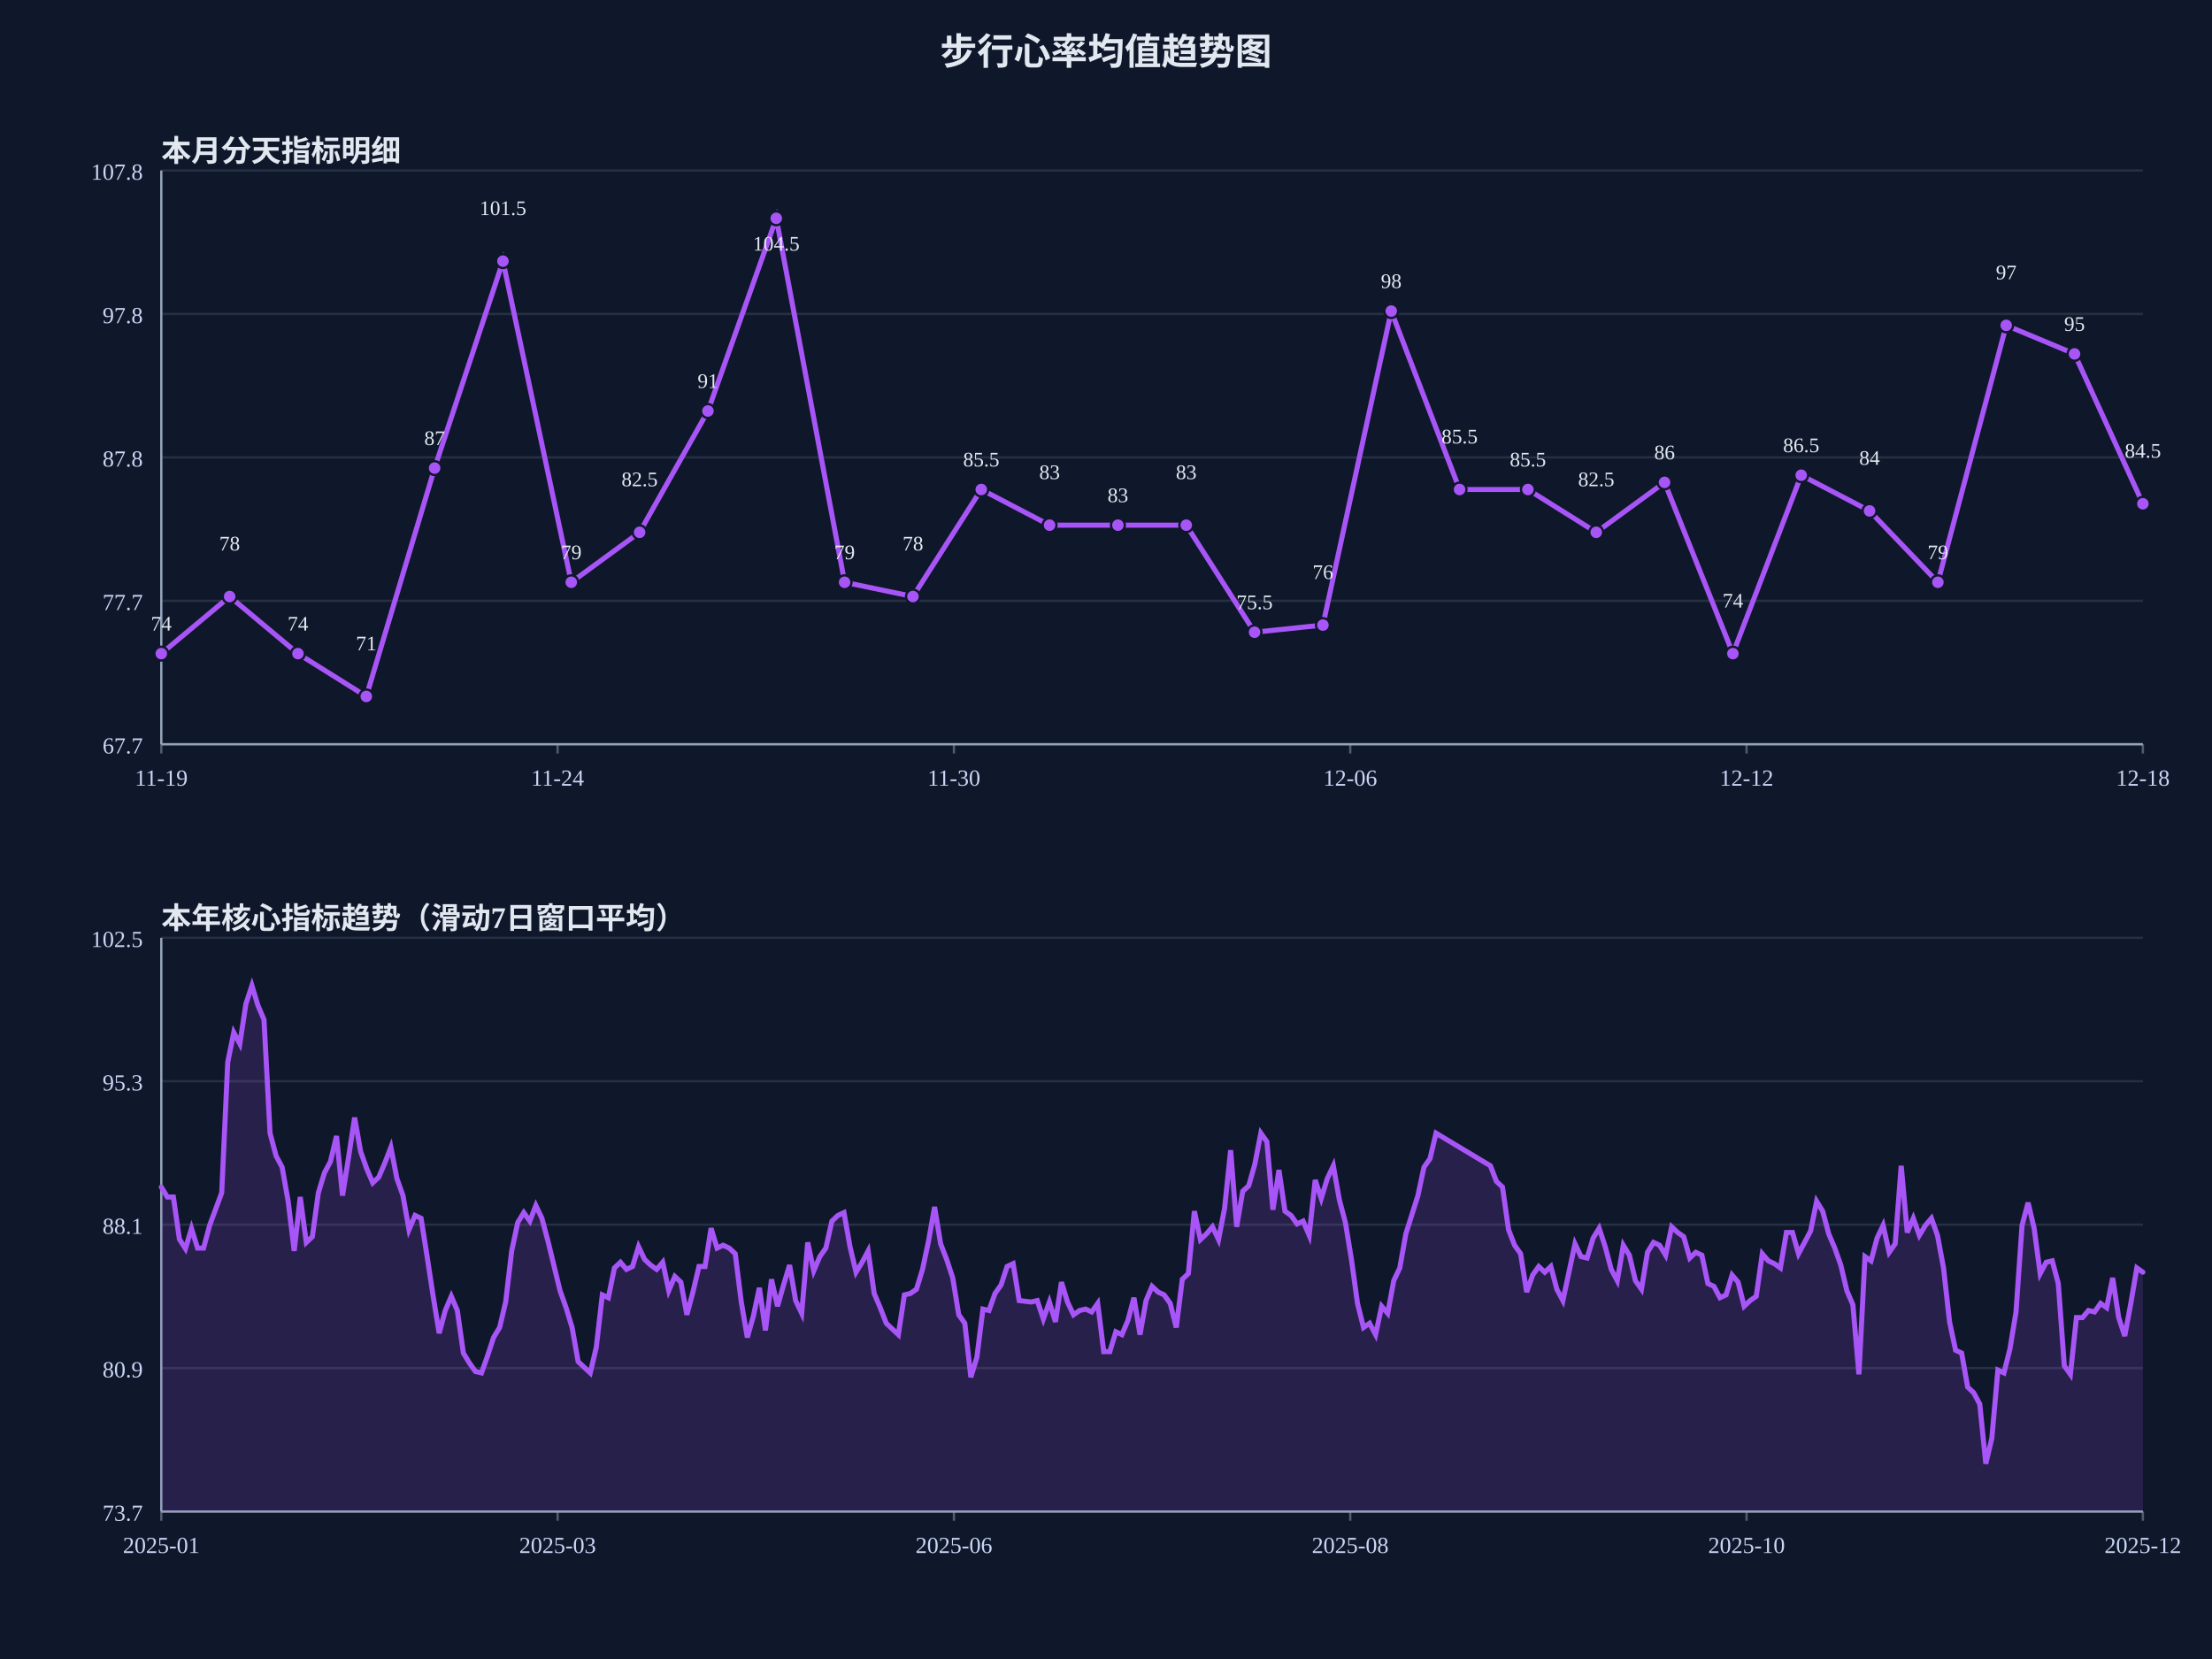
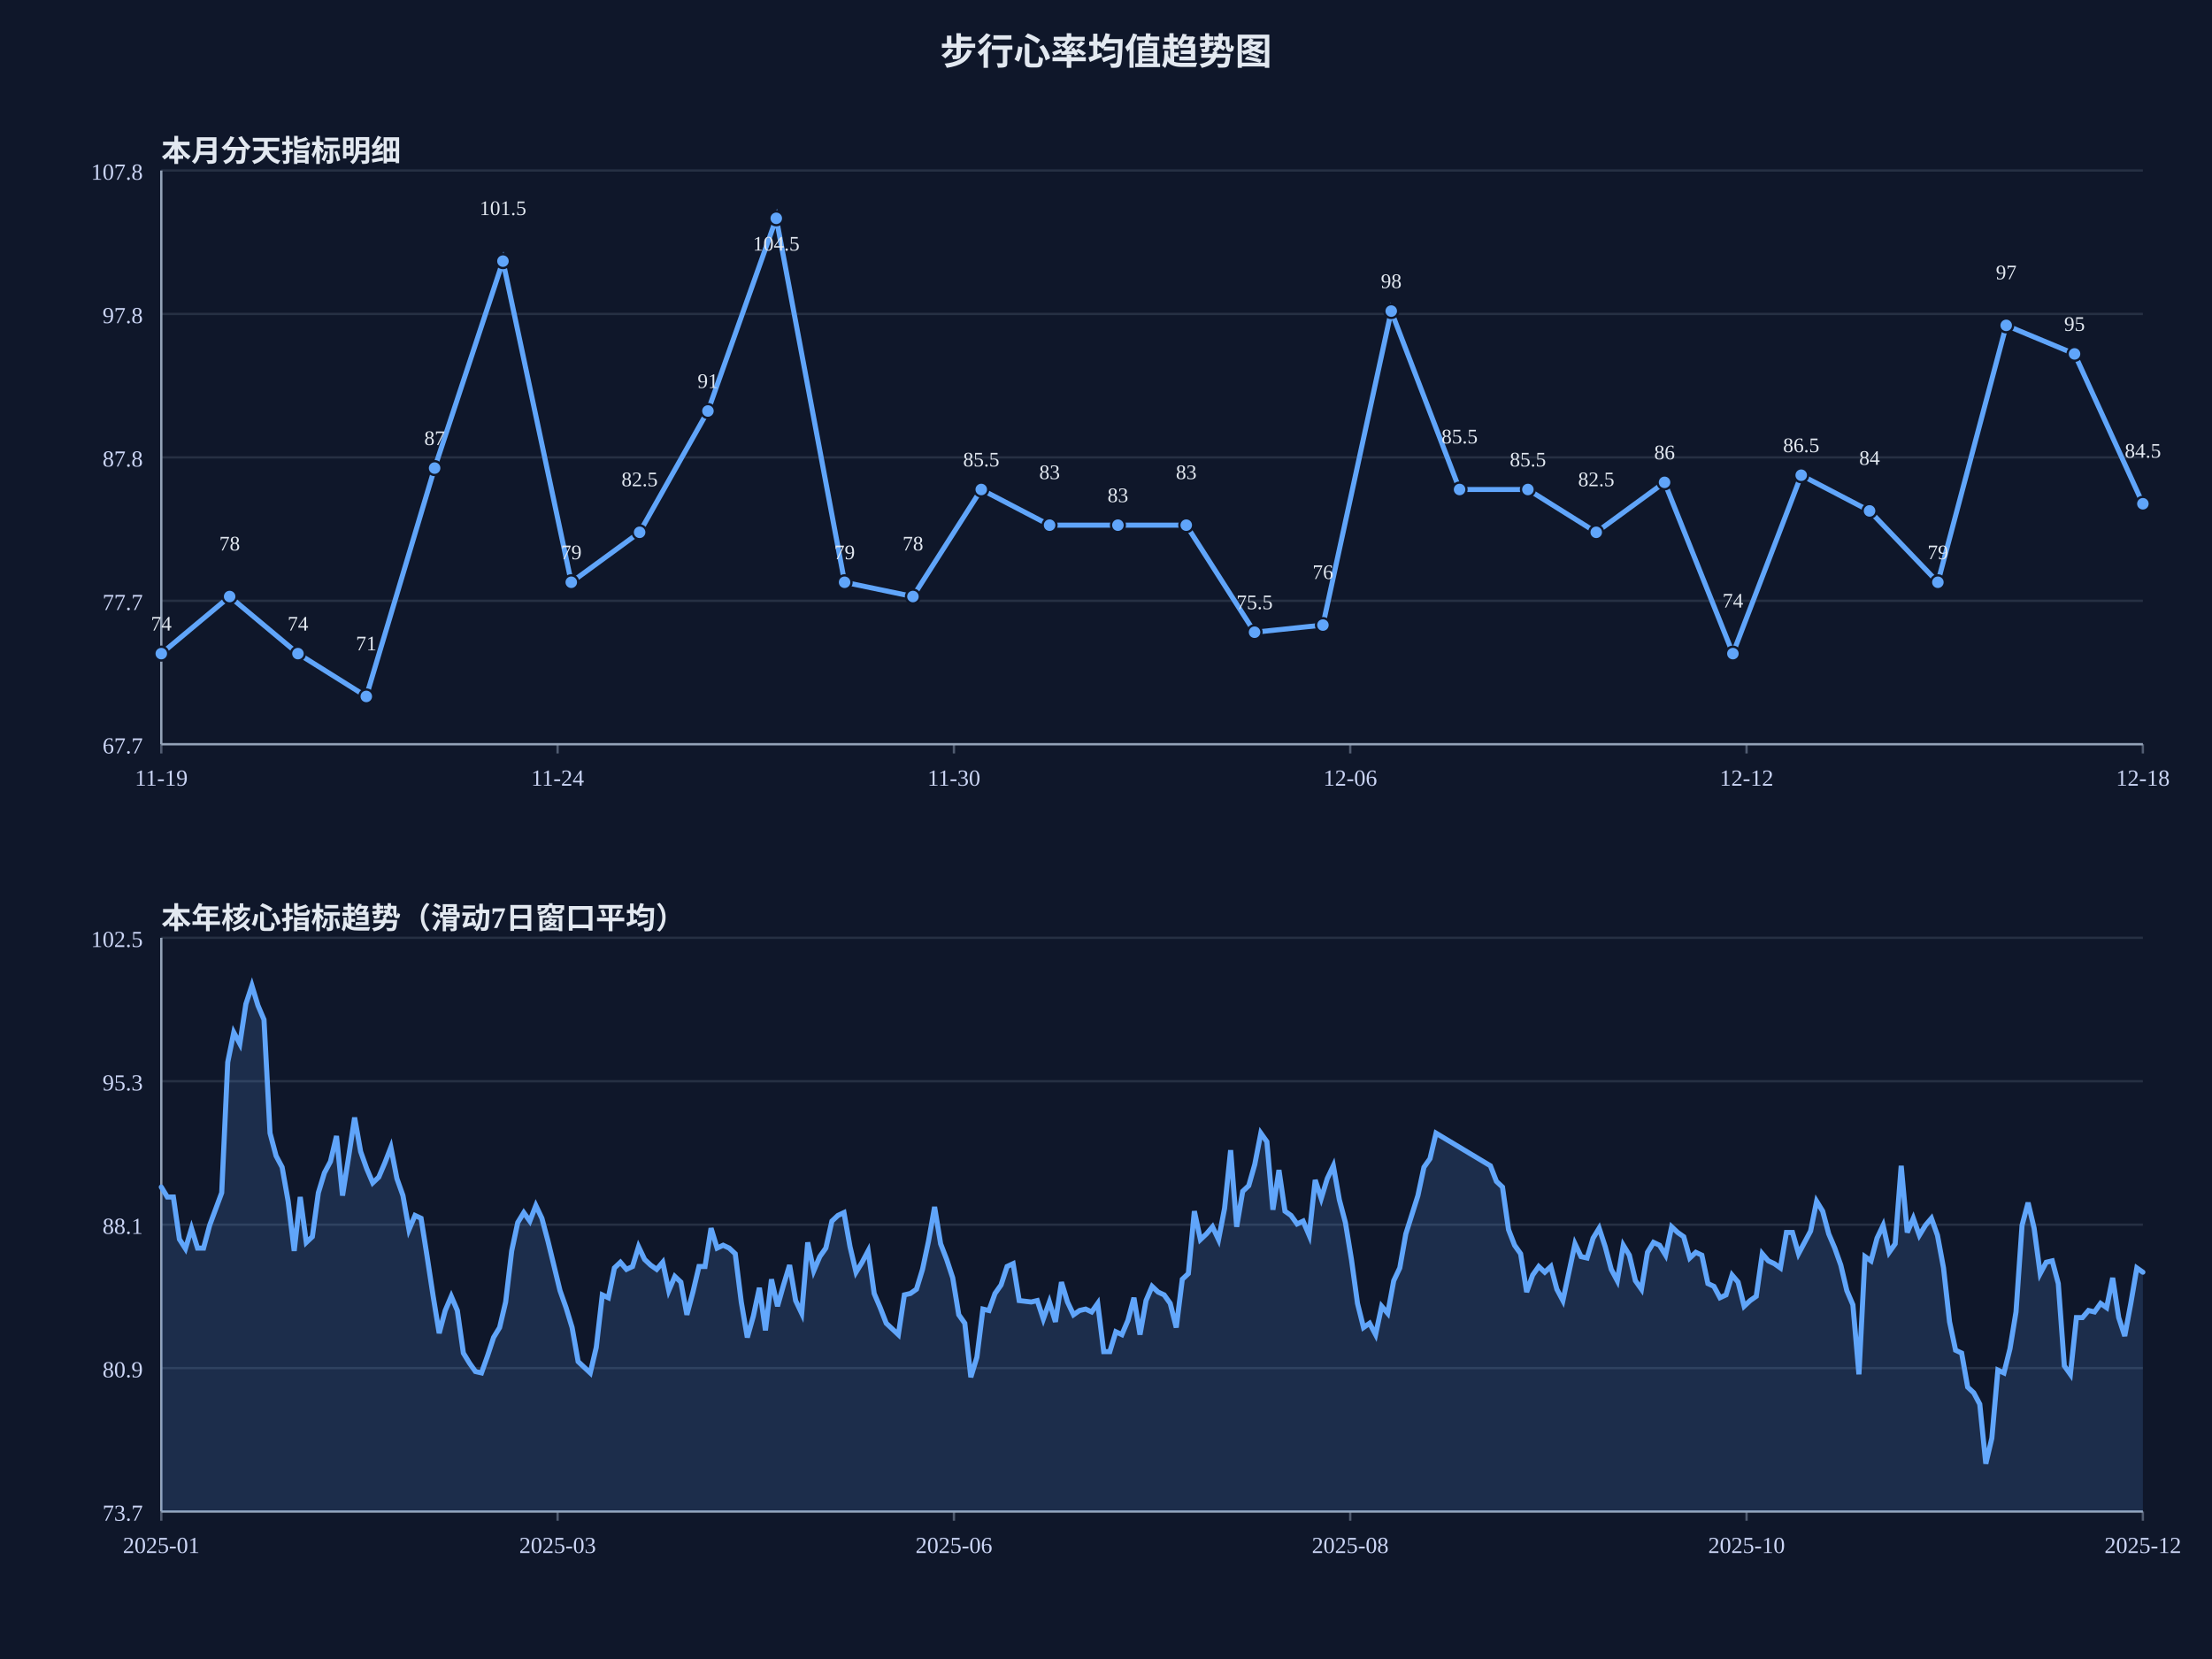
<svg xmlns="http://www.w3.org/2000/svg" viewBox="0 0 960 720" width="960" height="720">
  <rect width="960" height="720" fill="#0f172a" />
  <text x="480" y="28" fill="#e2e8f0" font-size="16" font-weight="700" text-anchor="middle">步行心率均值趋势图</text>
  <text x="70" y="70" fill="#e2e8f0" font-size="13" font-weight="600">本月分天指标明细</text>
  <line x1="70" y1="323.00" x2="930" y2="323.00" stroke="#94a3b8" stroke-opacity="0.18" stroke-width="1" />
  <text x="62" y="327.00" fill="#cbd5f5" font-size="10" text-anchor="end">67.7</text>
  <line x1="70" y1="260.75" x2="930" y2="260.75" stroke="#94a3b8" stroke-opacity="0.18" stroke-width="1" />
  <text x="62" y="264.75" fill="#cbd5f5" font-size="10" text-anchor="end">77.7</text>
  <line x1="70" y1="198.50" x2="930" y2="198.50" stroke="#94a3b8" stroke-opacity="0.18" stroke-width="1" />
  <text x="62" y="202.50" fill="#cbd5f5" font-size="10" text-anchor="end">87.8</text>
  <line x1="70" y1="136.25" x2="930" y2="136.25" stroke="#94a3b8" stroke-opacity="0.18" stroke-width="1" />
  <text x="62" y="140.25" fill="#cbd5f5" font-size="10" text-anchor="end">97.8</text>
  <line x1="70" y1="74.00" x2="930" y2="74.00" stroke="#94a3b8" stroke-opacity="0.18" stroke-width="1" />
  <text x="62" y="78.00" fill="#cbd5f5" font-size="10" text-anchor="end">107.8</text>
  <line x1="70.00" y1="323" x2="70.00" y2="327" stroke="#94a3b8" stroke-opacity="0.5" stroke-width="1" />
  <text x="70.00" y="341" fill="#cbd5f5" font-size="10" text-anchor="middle">11-19</text>
  <line x1="242.00" y1="323" x2="242.00" y2="327" stroke="#94a3b8" stroke-opacity="0.5" stroke-width="1" />
  <text x="242.00" y="341" fill="#cbd5f5" font-size="10" text-anchor="middle">11-24</text>
  <line x1="414.00" y1="323" x2="414.00" y2="327" stroke="#94a3b8" stroke-opacity="0.5" stroke-width="1" />
  <text x="414.00" y="341" fill="#cbd5f5" font-size="10" text-anchor="middle">11-30</text>
  <line x1="586.00" y1="323" x2="586.00" y2="327" stroke="#94a3b8" stroke-opacity="0.5" stroke-width="1" />
  <text x="586.00" y="341" fill="#cbd5f5" font-size="10" text-anchor="middle">12-06</text>
  <line x1="758.00" y1="323" x2="758.00" y2="327" stroke="#94a3b8" stroke-opacity="0.5" stroke-width="1" />
  <text x="758.00" y="341" fill="#cbd5f5" font-size="10" text-anchor="middle">12-12</text>
  <line x1="930.00" y1="323" x2="930.00" y2="327" stroke="#94a3b8" stroke-opacity="0.5" stroke-width="1" />
  <text x="930.00" y="341" fill="#cbd5f5" font-size="10" text-anchor="middle">12-18</text>
  <line x1="70" y1="74" x2="70" y2="323" stroke="#94a3b8" stroke-width="1" />
  <line x1="70" y1="323" x2="930" y2="323" stroke="#94a3b8" stroke-width="1" />
-   <path d="M70.00,283.67 L99.66,258.89 L129.31,283.67 L158.97,302.25 L188.62,203.15 L218.28,113.33 L247.93,252.70 L277.59,231.02 L307.24,178.37 L336.90,94.75 L366.55,252.70 L396.21,258.89 L425.86,212.44 L455.52,227.92 L485.17,227.92 L514.83,227.92 L544.48,274.38 L574.14,271.28 L603.79,135.01 L633.45,212.44 L663.10,212.44 L692.76,231.02 L722.41,209.34 L752.07,283.67 L781.72,206.24 L811.38,221.73 L841.03,252.70 L870.69,141.21 L900.34,153.59 L930.00,218.63" fill="none" stroke="#a855f7" stroke-width="2.2" stroke-linecap="round" />
-   <circle cx="70.00" cy="283.67" r="3" fill="#a855f7" stroke="#0f172a" stroke-width="1" />
+   <path d="M70.00,283.67 L99.66,258.89 L129.31,283.67 L158.97,302.25 L188.62,203.15 L218.28,113.33 L247.93,252.70 L277.59,231.02 L307.24,178.37 L336.90,94.75 L366.55,252.70 L396.21,258.89 L425.86,212.44 L455.52,227.92 L485.17,227.92 L514.83,227.92 L544.48,274.38 L574.14,271.28 L603.79,135.01 L633.45,212.44 L663.10,212.44 L692.76,231.02 L722.41,209.34 L752.07,283.67 L781.72,206.24 L811.38,221.73 L841.03,252.70 L870.69,141.21 L900.34,153.59 L930.00,218.63" fill="none" stroke="#60a5fa" stroke-width="2.2" stroke-linecap="round" />
+   <circle cx="70.00" cy="283.67" r="3" fill="#60a5fa" stroke="#0f172a" stroke-width="1" />
  <text x="70.00" y="273.67" fill="#e2e8f0" font-size="9" text-anchor="middle">74</text>
-   <circle cx="99.66" cy="258.89" r="3" fill="#a855f7" stroke="#0f172a" stroke-width="1" />
+   <circle cx="99.66" cy="258.89" r="3" fill="#60a5fa" stroke="#0f172a" stroke-width="1" />
  <text x="99.66" y="238.89" fill="#e2e8f0" font-size="9" text-anchor="middle">78</text>
-   <circle cx="129.31" cy="283.67" r="3" fill="#a855f7" stroke="#0f172a" stroke-width="1" />
+   <circle cx="129.31" cy="283.67" r="3" fill="#60a5fa" stroke="#0f172a" stroke-width="1" />
  <text x="129.31" y="273.67" fill="#e2e8f0" font-size="9" text-anchor="middle">74</text>
-   <circle cx="158.97" cy="302.25" r="3" fill="#a855f7" stroke="#0f172a" stroke-width="1" />
+   <circle cx="158.97" cy="302.25" r="3" fill="#60a5fa" stroke="#0f172a" stroke-width="1" />
  <text x="158.97" y="282.25" fill="#e2e8f0" font-size="9" text-anchor="middle">71</text>
-   <circle cx="188.62" cy="203.15" r="3" fill="#a855f7" stroke="#0f172a" stroke-width="1" />
+   <circle cx="188.62" cy="203.15" r="3" fill="#60a5fa" stroke="#0f172a" stroke-width="1" />
  <text x="188.62" y="193.15" fill="#e2e8f0" font-size="9" text-anchor="middle">87</text>
-   <circle cx="218.28" cy="113.33" r="3" fill="#a855f7" stroke="#0f172a" stroke-width="1" />
+   <circle cx="218.28" cy="113.33" r="3" fill="#60a5fa" stroke="#0f172a" stroke-width="1" />
  <text x="218.28" y="93.33" fill="#e2e8f0" font-size="9" text-anchor="middle">101.5</text>
-   <circle cx="247.93" cy="252.70" r="3" fill="#a855f7" stroke="#0f172a" stroke-width="1" />
+   <circle cx="247.93" cy="252.70" r="3" fill="#60a5fa" stroke="#0f172a" stroke-width="1" />
  <text x="247.93" y="242.70" fill="#e2e8f0" font-size="9" text-anchor="middle">79</text>
-   <circle cx="277.59" cy="231.02" r="3" fill="#a855f7" stroke="#0f172a" stroke-width="1" />
+   <circle cx="277.59" cy="231.02" r="3" fill="#60a5fa" stroke="#0f172a" stroke-width="1" />
  <text x="277.59" y="211.02" fill="#e2e8f0" font-size="9" text-anchor="middle">82.5</text>
-   <circle cx="307.24" cy="178.37" r="3" fill="#a855f7" stroke="#0f172a" stroke-width="1" />
+   <circle cx="307.24" cy="178.37" r="3" fill="#60a5fa" stroke="#0f172a" stroke-width="1" />
  <text x="307.24" y="168.37" fill="#e2e8f0" font-size="9" text-anchor="middle">91</text>
-   <circle cx="336.90" cy="94.75" r="3" fill="#a855f7" stroke="#0f172a" stroke-width="1" />
+   <circle cx="336.90" cy="94.75" r="3" fill="#60a5fa" stroke="#0f172a" stroke-width="1" />
  <text x="336.90" y="108.75" fill="#e2e8f0" font-size="9" text-anchor="middle">104.5</text>
-   <circle cx="366.55" cy="252.70" r="3" fill="#a855f7" stroke="#0f172a" stroke-width="1" />
+   <circle cx="366.55" cy="252.70" r="3" fill="#60a5fa" stroke="#0f172a" stroke-width="1" />
  <text x="366.55" y="242.70" fill="#e2e8f0" font-size="9" text-anchor="middle">79</text>
-   <circle cx="396.21" cy="258.89" r="3" fill="#a855f7" stroke="#0f172a" stroke-width="1" />
+   <circle cx="396.21" cy="258.89" r="3" fill="#60a5fa" stroke="#0f172a" stroke-width="1" />
  <text x="396.21" y="238.89" fill="#e2e8f0" font-size="9" text-anchor="middle">78</text>
-   <circle cx="425.86" cy="212.44" r="3" fill="#a855f7" stroke="#0f172a" stroke-width="1" />
+   <circle cx="425.86" cy="212.44" r="3" fill="#60a5fa" stroke="#0f172a" stroke-width="1" />
  <text x="425.86" y="202.44" fill="#e2e8f0" font-size="9" text-anchor="middle">85.5</text>
-   <circle cx="455.52" cy="227.92" r="3" fill="#a855f7" stroke="#0f172a" stroke-width="1" />
+   <circle cx="455.52" cy="227.92" r="3" fill="#60a5fa" stroke="#0f172a" stroke-width="1" />
  <text x="455.52" y="207.92" fill="#e2e8f0" font-size="9" text-anchor="middle">83</text>
-   <circle cx="485.17" cy="227.92" r="3" fill="#a855f7" stroke="#0f172a" stroke-width="1" />
+   <circle cx="485.17" cy="227.92" r="3" fill="#60a5fa" stroke="#0f172a" stroke-width="1" />
  <text x="485.17" y="217.92" fill="#e2e8f0" font-size="9" text-anchor="middle">83</text>
-   <circle cx="514.83" cy="227.92" r="3" fill="#a855f7" stroke="#0f172a" stroke-width="1" />
+   <circle cx="514.83" cy="227.92" r="3" fill="#60a5fa" stroke="#0f172a" stroke-width="1" />
  <text x="514.83" y="207.92" fill="#e2e8f0" font-size="9" text-anchor="middle">83</text>
-   <circle cx="544.48" cy="274.38" r="3" fill="#a855f7" stroke="#0f172a" stroke-width="1" />
+   <circle cx="544.48" cy="274.38" r="3" fill="#60a5fa" stroke="#0f172a" stroke-width="1" />
  <text x="544.48" y="264.38" fill="#e2e8f0" font-size="9" text-anchor="middle">75.5</text>
-   <circle cx="574.14" cy="271.28" r="3" fill="#a855f7" stroke="#0f172a" stroke-width="1" />
+   <circle cx="574.14" cy="271.28" r="3" fill="#60a5fa" stroke="#0f172a" stroke-width="1" />
  <text x="574.14" y="251.28" fill="#e2e8f0" font-size="9" text-anchor="middle">76</text>
-   <circle cx="603.79" cy="135.01" r="3" fill="#a855f7" stroke="#0f172a" stroke-width="1" />
+   <circle cx="603.79" cy="135.01" r="3" fill="#60a5fa" stroke="#0f172a" stroke-width="1" />
  <text x="603.79" y="125.01" fill="#e2e8f0" font-size="9" text-anchor="middle">98</text>
-   <circle cx="633.45" cy="212.44" r="3" fill="#a855f7" stroke="#0f172a" stroke-width="1" />
+   <circle cx="633.45" cy="212.44" r="3" fill="#60a5fa" stroke="#0f172a" stroke-width="1" />
  <text x="633.45" y="192.44" fill="#e2e8f0" font-size="9" text-anchor="middle">85.5</text>
-   <circle cx="663.10" cy="212.44" r="3" fill="#a855f7" stroke="#0f172a" stroke-width="1" />
+   <circle cx="663.10" cy="212.44" r="3" fill="#60a5fa" stroke="#0f172a" stroke-width="1" />
  <text x="663.10" y="202.44" fill="#e2e8f0" font-size="9" text-anchor="middle">85.5</text>
-   <circle cx="692.76" cy="231.02" r="3" fill="#a855f7" stroke="#0f172a" stroke-width="1" />
+   <circle cx="692.76" cy="231.02" r="3" fill="#60a5fa" stroke="#0f172a" stroke-width="1" />
  <text x="692.76" y="211.02" fill="#e2e8f0" font-size="9" text-anchor="middle">82.5</text>
-   <circle cx="722.41" cy="209.34" r="3" fill="#a855f7" stroke="#0f172a" stroke-width="1" />
+   <circle cx="722.41" cy="209.34" r="3" fill="#60a5fa" stroke="#0f172a" stroke-width="1" />
  <text x="722.41" y="199.34" fill="#e2e8f0" font-size="9" text-anchor="middle">86</text>
-   <circle cx="752.07" cy="283.67" r="3" fill="#a855f7" stroke="#0f172a" stroke-width="1" />
+   <circle cx="752.07" cy="283.67" r="3" fill="#60a5fa" stroke="#0f172a" stroke-width="1" />
  <text x="752.07" y="263.67" fill="#e2e8f0" font-size="9" text-anchor="middle">74</text>
-   <circle cx="781.72" cy="206.24" r="3" fill="#a855f7" stroke="#0f172a" stroke-width="1" />
+   <circle cx="781.72" cy="206.24" r="3" fill="#60a5fa" stroke="#0f172a" stroke-width="1" />
  <text x="781.72" y="196.24" fill="#e2e8f0" font-size="9" text-anchor="middle">86.5</text>
-   <circle cx="811.38" cy="221.73" r="3" fill="#a855f7" stroke="#0f172a" stroke-width="1" />
+   <circle cx="811.38" cy="221.73" r="3" fill="#60a5fa" stroke="#0f172a" stroke-width="1" />
  <text x="811.38" y="201.73" fill="#e2e8f0" font-size="9" text-anchor="middle">84</text>
-   <circle cx="841.03" cy="252.70" r="3" fill="#a855f7" stroke="#0f172a" stroke-width="1" />
+   <circle cx="841.03" cy="252.70" r="3" fill="#60a5fa" stroke="#0f172a" stroke-width="1" />
  <text x="841.03" y="242.70" fill="#e2e8f0" font-size="9" text-anchor="middle">79</text>
-   <circle cx="870.69" cy="141.21" r="3" fill="#a855f7" stroke="#0f172a" stroke-width="1" />
+   <circle cx="870.69" cy="141.21" r="3" fill="#60a5fa" stroke="#0f172a" stroke-width="1" />
  <text x="870.69" y="121.21" fill="#e2e8f0" font-size="9" text-anchor="middle">97</text>
-   <circle cx="900.34" cy="153.59" r="3" fill="#a855f7" stroke="#0f172a" stroke-width="1" />
+   <circle cx="900.34" cy="153.59" r="3" fill="#60a5fa" stroke="#0f172a" stroke-width="1" />
  <text x="900.34" y="143.59" fill="#e2e8f0" font-size="9" text-anchor="middle">95</text>
-   <circle cx="930.00" cy="218.63" r="3" fill="#a855f7" stroke="#0f172a" stroke-width="1" />
+   <circle cx="930.00" cy="218.63" r="3" fill="#60a5fa" stroke="#0f172a" stroke-width="1" />
  <text x="930.00" y="198.63" fill="#e2e8f0" font-size="9" text-anchor="middle">84.5</text>
  <text x="70" y="403" fill="#e2e8f0" font-size="13" font-weight="600">本年核心指标趋势（滑动7日窗口平均）</text>
  <line x1="70" y1="656.00" x2="930" y2="656.00" stroke="#94a3b8" stroke-opacity="0.18" stroke-width="1" />
  <text x="62" y="660.00" fill="#cbd5f5" font-size="10" text-anchor="end">73.7</text>
  <line x1="70" y1="593.75" x2="930" y2="593.75" stroke="#94a3b8" stroke-opacity="0.18" stroke-width="1" />
  <text x="62" y="597.75" fill="#cbd5f5" font-size="10" text-anchor="end">80.9</text>
  <line x1="70" y1="531.50" x2="930" y2="531.50" stroke="#94a3b8" stroke-opacity="0.18" stroke-width="1" />
  <text x="62" y="535.50" fill="#cbd5f5" font-size="10" text-anchor="end">88.1</text>
  <line x1="70" y1="469.25" x2="930" y2="469.25" stroke="#94a3b8" stroke-opacity="0.18" stroke-width="1" />
  <text x="62" y="473.25" fill="#cbd5f5" font-size="10" text-anchor="end">95.3</text>
  <line x1="70" y1="407.00" x2="930" y2="407.00" stroke="#94a3b8" stroke-opacity="0.18" stroke-width="1" />
  <text x="62" y="411.00" fill="#cbd5f5" font-size="10" text-anchor="end">102.5</text>
  <line x1="70.00" y1="656" x2="70.00" y2="660" stroke="#94a3b8" stroke-opacity="0.5" stroke-width="1" />
  <text x="70.00" y="674" fill="#cbd5f5" font-size="10" text-anchor="middle">2025-01</text>
  <line x1="242.00" y1="656" x2="242.00" y2="660" stroke="#94a3b8" stroke-opacity="0.5" stroke-width="1" />
  <text x="242.00" y="674" fill="#cbd5f5" font-size="10" text-anchor="middle">2025-03</text>
  <line x1="414.00" y1="656" x2="414.00" y2="660" stroke="#94a3b8" stroke-opacity="0.5" stroke-width="1" />
  <text x="414.00" y="674" fill="#cbd5f5" font-size="10" text-anchor="middle">2025-06</text>
  <line x1="586.00" y1="656" x2="586.00" y2="660" stroke="#94a3b8" stroke-opacity="0.5" stroke-width="1" />
  <text x="586.00" y="674" fill="#cbd5f5" font-size="10" text-anchor="middle">2025-08</text>
  <line x1="758.00" y1="656" x2="758.00" y2="660" stroke="#94a3b8" stroke-opacity="0.5" stroke-width="1" />
  <text x="758.00" y="674" fill="#cbd5f5" font-size="10" text-anchor="middle">2025-10</text>
  <line x1="930.00" y1="656" x2="930.00" y2="660" stroke="#94a3b8" stroke-opacity="0.5" stroke-width="1" />
  <text x="930.00" y="674" fill="#cbd5f5" font-size="10" text-anchor="middle">2025-12</text>
  <line x1="70" y1="407" x2="70" y2="656" stroke="#94a3b8" stroke-width="1" />
  <line x1="70" y1="656" x2="930" y2="656" stroke="#94a3b8" stroke-width="1" />
-   <path d="M70.00,656.00 L70.00,515.18 L72.62,519.49 L75.24,519.49 L77.87,537.81 L80.49,541.91 L83.11,533.14 L85.73,541.66 L88.35,541.66 L90.98,531.81 L96.22,517.65 L98.84,461.00 L101.46,448.07 L104.09,452.99 L106.71,435.75 L109.33,427.75 L111.95,436.37 L114.57,442.53 L117.20,491.79 L119.82,501.64 L122.44,506.56 L125.06,521.34 L127.68,542.89 L130.30,519.49 L132.93,539.20 L135.55,536.73 L138.17,517.65 L140.79,509.03 L143.41,504.10 L146.04,493.02 L148.66,518.88 L151.28,502.25 L153.90,485.01 L156.52,499.79 L159.15,507.18 L161.77,513.34 L164.39,510.87 L167.01,504.72 L169.63,497.94 L172.26,511.49 L174.88,518.88 L177.50,533.66 L180.12,527.50 L182.74,528.73 L185.37,545.35 L187.99,562.59 L190.61,578.60 L193.23,568.75 L195.85,562.59 L198.48,568.75 L201.10,587.22 L203.72,591.53 L206.34,595.23 L208.96,595.84 L211.59,588.45 L214.21,580.45 L216.83,576.14 L219.45,565.06 L222.07,542.89 L224.70,530.58 L227.32,526.27 L229.94,529.96 L232.56,523.19 L235.18,528.73 L237.80,538.58 L243.05,560.13 L245.67,567.52 L248.29,576.14 L250.91,590.92 L253.54,593.38 L256.16,595.84 L258.78,584.76 L261.40,561.98 L264.02,563.21 L266.65,550.28 L269.27,547.82 L271.89,550.90 L274.51,549.66 L277.13,541.04 L279.76,546.59 L282.38,549.05 L285.00,550.90 L287.62,547.82 L290.24,560.13 L292.87,553.97 L295.49,556.44 L298.11,570.60 L300.73,560.75 L303.35,549.66 L305.98,549.66 L308.60,533.04 L311.22,541.66 L313.84,540.43 L316.46,541.66 L319.09,544.12 L321.71,565.06 L324.33,580.45 L326.95,571.21 L329.57,558.90 L332.20,577.37 L334.82,555.21 L337.44,566.90 L340.06,557.67 L342.68,549.05 L345.30,564.44 L347.93,569.98 L350.55,539.20 L353.17,551.51 L355.79,545.35 L358.41,541.66 L361.04,529.96 L363.66,527.50 L366.28,526.27 L368.90,541.04 L371.52,552.13 L374.15,547.82 L376.77,542.89 L379.39,561.36 L382.01,567.52 L384.63,574.29 L389.88,579.22 L392.50,561.98 L395.12,561.36 L397.74,559.52 L400.37,550.90 L402.99,538.58 L405.61,523.80 L408.23,539.81 L410.85,546.59 L413.48,554.59 L416.10,570.60 L418.72,574.29 L421.34,597.69 L423.96,589.07 L426.59,568.14 L429.21,568.75 L431.83,561.36 L434.45,557.67 L437.07,549.66 L439.70,548.43 L442.32,564.44 L447.56,565.06 L450.18,564.44 L452.80,572.45 L455.43,565.06 L458.05,573.68 L460.67,556.44 L463.29,565.06 L465.91,570.60 L468.54,568.75 L471.16,568.14 L473.78,569.37 L476.40,565.67 L479.02,586.61 L481.65,586.61 L484.27,577.99 L486.89,579.22 L489.51,573.06 L492.13,563.21 L494.76,579.22 L497.38,564.44 L500.00,558.28 L502.62,560.75 L505.24,561.98 L507.87,565.67 L510.49,576.14 L513.11,555.21 L515.73,552.74 L518.35,525.65 L520.98,537.97 L523.60,535.50 L526.22,532.42 L528.84,537.97 L531.46,524.42 L534.09,499.17 L536.71,532.42 L539.33,517.03 L541.95,514.57 L544.57,505.33 L547.20,491.79 L549.82,495.48 L552.44,525.03 L555.06,507.79 L557.68,525.65 L560.30,527.50 L562.93,531.19 L565.55,529.96 L568.17,536.12 L570.79,512.10 L573.41,520.11 L576.04,511.49 L578.66,505.95 L581.28,520.72 L583.90,530.58 L586.52,546.59 L589.15,565.67 L591.77,576.14 L594.39,574.29 L597.01,579.22 L599.63,566.90 L602.26,569.98 L604.88,555.82 L607.50,550.28 L610.12,535.50 L615.37,518.88 L617.99,506.56 L620.61,502.87 L623.23,491.79 L646.83,505.95 L649.45,512.72 L652.07,515.18 L654.70,533.66 L657.32,540.43 L659.94,544.12 L662.56,560.75 L665.18,553.36 L667.80,549.66 L670.43,552.13 L673.05,549.66 L675.67,559.52 L678.29,564.44 L680.91,552.13 L683.54,539.81 L686.16,545.35 L688.78,545.97 L691.40,537.35 L694.02,533.04 L696.65,541.04 L699.27,550.90 L701.89,555.82 L704.51,540.43 L707.13,544.74 L709.76,555.82 L712.38,559.52 L715.00,543.51 L717.62,539.20 L720.24,540.43 L722.87,544.74 L725.49,532.42 L728.11,534.89 L730.73,536.73 L733.35,545.97 L735.98,543.51 L738.60,544.74 L741.22,557.05 L743.84,558.28 L746.46,563.21 L749.09,561.98 L751.71,553.36 L754.33,556.44 L756.95,566.90 L759.57,564.44 L762.20,562.59 L764.82,544.12 L767.44,547.20 L770.06,548.43 L772.68,550.28 L775.30,534.89 L777.93,534.89 L780.55,544.12 L783.17,539.20 L785.79,534.27 L788.41,521.34 L791.04,525.65 L793.66,535.50 L796.28,541.66 L798.90,549.05 L801.52,560.13 L804.15,566.29 L806.77,596.46 L809.39,545.35 L812.01,547.20 L814.63,537.35 L817.26,531.81 L819.88,543.51 L822.50,539.81 L825.12,505.95 L827.74,534.89 L830.37,528.73 L832.99,536.12 L835.61,531.81 L838.23,528.73 L840.85,536.12 L843.48,550.28 L846.10,573.68 L848.72,585.99 L851.34,587.22 L853.96,602.00 L856.59,604.46 L859.21,609.39 L861.83,635.25 L864.45,624.17 L867.07,594.61 L869.70,595.84 L872.32,585.38 L874.94,569.37 L877.56,531.81 L880.18,521.96 L882.80,533.04 L885.43,552.74 L888.05,547.82 L890.67,547.20 L893.29,557.05 L895.91,592.76 L898.54,596.46 L901.16,571.83 L903.78,571.83 L906.40,568.75 L909.02,569.37 L911.65,565.67 L914.27,567.52 L916.89,554.59 L919.51,571.83 L922.13,579.83 L924.76,565.67 L927.38,550.28 L930.00,552.13 L930.00,656.00 Z" fill="#a855f7" fill-opacity="0.16" stroke="none" />
-   <path d="M70.00,515.18 L72.62,519.49 L75.24,519.49 L77.87,537.81 L80.49,541.91 L83.11,533.14 L85.73,541.66 L88.35,541.66 L90.98,531.81 L96.22,517.65 L98.84,461.00 L101.46,448.07 L104.09,452.99 L106.71,435.75 L109.33,427.75 L111.95,436.37 L114.57,442.53 L117.20,491.79 L119.82,501.64 L122.44,506.56 L125.06,521.34 L127.68,542.89 L130.30,519.49 L132.93,539.20 L135.55,536.73 L138.17,517.65 L140.79,509.03 L143.41,504.10 L146.04,493.02 L148.66,518.88 L151.28,502.25 L153.90,485.01 L156.52,499.79 L159.15,507.18 L161.77,513.34 L164.39,510.87 L167.01,504.72 L169.63,497.94 L172.26,511.49 L174.88,518.88 L177.50,533.66 L180.12,527.50 L182.74,528.73 L185.37,545.35 L187.99,562.59 L190.61,578.60 L193.23,568.75 L195.85,562.59 L198.48,568.75 L201.10,587.22 L203.72,591.53 L206.34,595.23 L208.96,595.84 L211.59,588.45 L214.21,580.45 L216.83,576.14 L219.45,565.06 L222.07,542.89 L224.70,530.58 L227.32,526.27 L229.94,529.96 L232.56,523.19 L235.18,528.73 L237.80,538.58 L243.05,560.13 L245.67,567.52 L248.29,576.14 L250.91,590.92 L253.54,593.38 L256.16,595.84 L258.78,584.76 L261.40,561.98 L264.02,563.21 L266.65,550.28 L269.27,547.82 L271.89,550.90 L274.51,549.66 L277.13,541.04 L279.76,546.59 L282.38,549.05 L285.00,550.90 L287.62,547.82 L290.24,560.13 L292.87,553.97 L295.49,556.44 L298.11,570.60 L300.73,560.75 L303.35,549.66 L305.98,549.66 L308.60,533.04 L311.22,541.66 L313.84,540.43 L316.46,541.66 L319.09,544.12 L321.71,565.06 L324.33,580.45 L326.95,571.21 L329.57,558.90 L332.20,577.37 L334.82,555.21 L337.44,566.90 L340.06,557.67 L342.68,549.05 L345.30,564.44 L347.93,569.98 L350.55,539.20 L353.17,551.51 L355.79,545.35 L358.41,541.66 L361.04,529.96 L363.66,527.50 L366.28,526.27 L368.90,541.04 L371.52,552.13 L374.15,547.82 L376.77,542.89 L379.39,561.36 L382.01,567.52 L384.63,574.29 L389.88,579.22 L392.50,561.98 L395.12,561.36 L397.74,559.52 L400.37,550.90 L402.99,538.58 L405.61,523.80 L408.23,539.81 L410.85,546.59 L413.48,554.59 L416.10,570.60 L418.72,574.29 L421.34,597.69 L423.96,589.07 L426.59,568.14 L429.21,568.75 L431.83,561.36 L434.45,557.67 L437.07,549.66 L439.70,548.43 L442.32,564.44 L447.56,565.06 L450.18,564.44 L452.80,572.45 L455.43,565.06 L458.05,573.68 L460.67,556.44 L463.29,565.06 L465.91,570.60 L468.54,568.75 L471.16,568.14 L473.78,569.37 L476.40,565.67 L479.02,586.61 L481.65,586.61 L484.27,577.99 L486.89,579.22 L489.51,573.06 L492.13,563.21 L494.76,579.22 L497.38,564.44 L500.00,558.28 L502.62,560.75 L505.24,561.98 L507.87,565.67 L510.49,576.14 L513.11,555.21 L515.73,552.74 L518.35,525.65 L520.98,537.97 L523.60,535.50 L526.22,532.42 L528.84,537.97 L531.46,524.42 L534.09,499.17 L536.71,532.42 L539.33,517.03 L541.95,514.57 L544.57,505.33 L547.20,491.79 L549.82,495.48 L552.44,525.03 L555.06,507.79 L557.68,525.65 L560.30,527.50 L562.93,531.19 L565.55,529.96 L568.17,536.12 L570.79,512.10 L573.41,520.11 L576.04,511.49 L578.66,505.95 L581.28,520.72 L583.90,530.58 L586.52,546.59 L589.15,565.67 L591.77,576.14 L594.39,574.29 L597.01,579.22 L599.63,566.90 L602.26,569.98 L604.88,555.82 L607.50,550.28 L610.12,535.50 L615.37,518.88 L617.99,506.56 L620.61,502.87 L623.23,491.79 L646.83,505.95 L649.45,512.72 L652.07,515.18 L654.70,533.66 L657.32,540.43 L659.94,544.12 L662.56,560.75 L665.18,553.36 L667.80,549.66 L670.43,552.13 L673.05,549.66 L675.67,559.52 L678.29,564.44 L680.91,552.13 L683.54,539.81 L686.16,545.35 L688.78,545.97 L691.40,537.35 L694.02,533.04 L696.65,541.04 L699.27,550.90 L701.89,555.82 L704.51,540.43 L707.13,544.74 L709.76,555.82 L712.38,559.52 L715.00,543.51 L717.62,539.20 L720.24,540.43 L722.87,544.74 L725.49,532.42 L728.11,534.89 L730.73,536.73 L733.35,545.97 L735.98,543.51 L738.60,544.74 L741.22,557.05 L743.84,558.28 L746.46,563.21 L749.09,561.98 L751.71,553.36 L754.33,556.44 L756.95,566.90 L759.57,564.44 L762.20,562.59 L764.82,544.12 L767.44,547.20 L770.06,548.43 L772.68,550.28 L775.30,534.89 L777.93,534.89 L780.55,544.12 L783.17,539.20 L785.79,534.27 L788.41,521.34 L791.04,525.65 L793.66,535.50 L796.28,541.66 L798.90,549.05 L801.52,560.13 L804.15,566.29 L806.77,596.46 L809.39,545.35 L812.01,547.20 L814.63,537.35 L817.26,531.81 L819.88,543.51 L822.50,539.81 L825.12,505.95 L827.74,534.89 L830.37,528.73 L832.99,536.12 L835.61,531.81 L838.23,528.73 L840.85,536.12 L843.48,550.28 L846.10,573.68 L848.72,585.99 L851.34,587.22 L853.96,602.00 L856.59,604.46 L859.21,609.39 L861.83,635.25 L864.45,624.17 L867.07,594.61 L869.70,595.84 L872.32,585.38 L874.94,569.37 L877.56,531.81 L880.18,521.96 L882.80,533.04 L885.43,552.74 L888.05,547.82 L890.67,547.20 L893.29,557.05 L895.91,592.76 L898.54,596.46 L901.16,571.83 L903.78,571.83 L906.40,568.75 L909.02,569.37 L911.65,565.67 L914.27,567.52 L916.89,554.59 L919.51,571.83 L922.13,579.83 L924.76,565.67 L927.38,550.28 L930.00,552.13" fill="none" stroke="#a855f7" stroke-width="2.2" stroke-linecap="round" />
+   <path d="M70.00,656.00 L70.00,515.18 L72.62,519.49 L75.24,519.49 L77.87,537.81 L80.49,541.91 L83.11,533.14 L85.73,541.66 L88.35,541.66 L90.98,531.81 L96.22,517.65 L98.84,461.00 L101.46,448.07 L104.09,452.99 L106.71,435.75 L109.33,427.75 L111.95,436.37 L114.57,442.53 L117.20,491.79 L119.82,501.64 L122.44,506.56 L125.06,521.34 L127.68,542.89 L130.30,519.49 L132.93,539.20 L135.55,536.73 L138.17,517.65 L140.79,509.03 L143.41,504.10 L146.04,493.02 L148.66,518.88 L151.28,502.25 L153.90,485.01 L156.52,499.79 L159.15,507.18 L161.77,513.34 L164.39,510.87 L167.01,504.72 L169.63,497.94 L172.26,511.49 L174.88,518.88 L177.50,533.66 L180.12,527.50 L182.74,528.73 L185.37,545.35 L187.99,562.59 L190.61,578.60 L193.23,568.75 L195.85,562.59 L198.48,568.75 L201.10,587.22 L203.72,591.53 L206.34,595.23 L208.96,595.84 L211.59,588.45 L214.21,580.45 L216.83,576.14 L219.45,565.06 L222.07,542.89 L224.70,530.58 L227.32,526.27 L229.94,529.96 L232.56,523.19 L235.18,528.73 L237.80,538.58 L243.05,560.13 L245.67,567.52 L248.29,576.14 L250.91,590.92 L253.54,593.38 L256.16,595.84 L258.78,584.76 L261.40,561.98 L264.02,563.21 L266.65,550.28 L269.27,547.82 L271.89,550.90 L274.51,549.66 L277.13,541.04 L279.76,546.59 L282.38,549.05 L285.00,550.90 L287.62,547.82 L290.24,560.13 L292.87,553.97 L295.49,556.44 L298.11,570.60 L300.73,560.75 L303.35,549.66 L305.98,549.66 L308.60,533.04 L311.22,541.66 L313.84,540.43 L316.46,541.66 L319.09,544.12 L321.71,565.06 L324.33,580.45 L326.95,571.21 L329.57,558.90 L332.20,577.37 L334.82,555.21 L337.44,566.90 L340.06,557.67 L342.68,549.05 L345.30,564.44 L347.93,569.98 L350.55,539.20 L353.17,551.51 L355.79,545.35 L358.41,541.66 L361.04,529.96 L363.66,527.50 L366.28,526.27 L368.90,541.04 L371.52,552.13 L374.15,547.82 L376.77,542.89 L379.39,561.36 L382.01,567.52 L384.63,574.29 L389.88,579.22 L392.50,561.98 L395.12,561.36 L397.74,559.52 L400.37,550.90 L402.99,538.58 L405.61,523.80 L408.23,539.81 L410.85,546.59 L413.48,554.59 L416.10,570.60 L418.72,574.29 L421.34,597.69 L423.96,589.07 L426.59,568.14 L429.21,568.75 L431.83,561.36 L434.45,557.67 L437.07,549.66 L439.70,548.43 L442.32,564.44 L447.56,565.06 L450.18,564.44 L452.80,572.45 L455.43,565.06 L458.05,573.68 L460.67,556.44 L463.29,565.06 L465.91,570.60 L468.54,568.75 L471.16,568.14 L473.78,569.37 L476.40,565.67 L479.02,586.61 L481.65,586.61 L484.27,577.99 L486.89,579.22 L489.51,573.06 L492.13,563.21 L494.76,579.22 L497.38,564.44 L500.00,558.28 L502.62,560.75 L505.24,561.98 L507.87,565.67 L510.49,576.14 L513.11,555.21 L515.73,552.74 L518.35,525.65 L520.98,537.97 L523.60,535.50 L526.22,532.42 L528.84,537.97 L531.46,524.42 L534.09,499.17 L536.71,532.42 L539.33,517.03 L541.95,514.57 L544.57,505.33 L547.20,491.79 L549.82,495.48 L552.44,525.03 L555.06,507.79 L557.68,525.65 L560.30,527.50 L562.93,531.19 L565.55,529.96 L568.17,536.12 L570.79,512.10 L573.41,520.11 L576.04,511.49 L578.66,505.95 L581.28,520.72 L583.90,530.58 L586.52,546.59 L589.15,565.67 L591.77,576.14 L594.39,574.29 L597.01,579.22 L599.63,566.90 L602.26,569.98 L604.88,555.82 L607.50,550.28 L610.12,535.50 L615.37,518.88 L617.99,506.56 L620.61,502.87 L623.23,491.79 L646.83,505.95 L649.45,512.72 L652.07,515.18 L654.70,533.66 L657.32,540.43 L659.94,544.12 L662.56,560.75 L665.18,553.36 L667.80,549.66 L670.43,552.13 L673.05,549.66 L675.67,559.52 L678.29,564.44 L680.91,552.13 L683.54,539.81 L686.16,545.35 L688.78,545.97 L691.40,537.35 L694.02,533.04 L696.65,541.04 L699.27,550.90 L701.89,555.82 L704.51,540.43 L707.13,544.74 L709.76,555.82 L712.38,559.52 L715.00,543.51 L717.62,539.20 L720.24,540.43 L722.87,544.74 L725.49,532.42 L728.11,534.89 L730.73,536.73 L733.35,545.97 L735.98,543.51 L738.60,544.74 L741.22,557.05 L743.84,558.28 L746.46,563.21 L749.09,561.98 L751.71,553.36 L754.33,556.44 L756.95,566.90 L759.57,564.44 L762.20,562.59 L764.82,544.12 L767.44,547.20 L770.06,548.43 L772.68,550.28 L775.30,534.89 L777.93,534.89 L780.55,544.12 L783.17,539.20 L785.79,534.27 L788.41,521.34 L791.04,525.65 L793.66,535.50 L796.28,541.66 L798.90,549.05 L801.52,560.13 L804.15,566.29 L806.77,596.46 L809.39,545.35 L812.01,547.20 L814.63,537.35 L817.26,531.81 L819.88,543.51 L822.50,539.81 L825.12,505.95 L827.74,534.89 L830.37,528.73 L832.99,536.12 L835.61,531.81 L838.23,528.73 L840.85,536.12 L843.48,550.28 L846.10,573.68 L848.72,585.99 L851.34,587.22 L853.96,602.00 L856.59,604.46 L859.21,609.39 L861.83,635.25 L864.45,624.17 L867.07,594.61 L869.70,595.84 L872.32,585.38 L874.94,569.37 L877.56,531.81 L880.18,521.96 L882.80,533.04 L885.43,552.74 L888.05,547.82 L890.67,547.20 L893.29,557.05 L895.91,592.76 L898.54,596.46 L901.16,571.83 L903.78,571.83 L906.40,568.75 L909.02,569.37 L911.65,565.67 L914.27,567.52 L916.89,554.59 L919.51,571.83 L922.13,579.83 L924.76,565.67 L927.38,550.28 L930.00,552.13 L930.00,656.00 Z" fill="#60a5fa" fill-opacity="0.16" stroke="none" />
+   <path d="M70.00,515.18 L72.62,519.49 L75.24,519.49 L77.87,537.81 L80.49,541.91 L83.11,533.14 L85.73,541.66 L88.35,541.66 L90.98,531.81 L96.22,517.65 L98.84,461.00 L101.46,448.07 L104.09,452.99 L106.71,435.75 L109.33,427.75 L111.95,436.37 L114.57,442.53 L117.20,491.79 L119.82,501.64 L122.44,506.56 L125.06,521.34 L127.68,542.89 L130.30,519.49 L132.93,539.20 L135.55,536.73 L138.17,517.65 L140.79,509.03 L143.41,504.10 L146.04,493.02 L148.66,518.88 L151.28,502.25 L153.90,485.01 L156.52,499.79 L159.15,507.18 L161.77,513.34 L164.39,510.87 L167.01,504.72 L169.63,497.94 L172.26,511.49 L174.88,518.88 L177.50,533.66 L180.12,527.50 L182.74,528.73 L185.37,545.35 L187.99,562.59 L190.61,578.60 L193.23,568.75 L195.85,562.59 L198.48,568.75 L201.10,587.22 L203.72,591.53 L206.34,595.23 L208.96,595.84 L211.59,588.45 L214.21,580.45 L216.83,576.14 L219.45,565.06 L222.07,542.89 L224.70,530.58 L227.32,526.27 L229.94,529.96 L232.56,523.19 L235.18,528.73 L237.80,538.58 L243.05,560.13 L245.67,567.52 L248.29,576.14 L250.91,590.92 L253.54,593.38 L256.16,595.84 L258.78,584.76 L261.40,561.98 L264.02,563.21 L266.65,550.28 L269.27,547.82 L271.89,550.90 L274.51,549.66 L277.13,541.04 L279.76,546.59 L282.38,549.05 L285.00,550.90 L287.62,547.82 L290.24,560.13 L292.87,553.97 L295.49,556.44 L298.11,570.60 L300.73,560.75 L303.35,549.66 L305.98,549.66 L308.60,533.04 L311.22,541.66 L313.84,540.43 L316.46,541.66 L319.09,544.12 L321.71,565.06 L324.33,580.45 L326.95,571.21 L329.57,558.90 L332.20,577.37 L334.82,555.21 L337.44,566.90 L340.06,557.67 L342.68,549.05 L345.30,564.44 L347.93,569.98 L350.55,539.20 L353.17,551.51 L355.79,545.35 L358.41,541.66 L361.04,529.96 L363.66,527.50 L366.28,526.27 L368.90,541.04 L371.52,552.13 L374.15,547.82 L376.77,542.89 L379.39,561.36 L382.01,567.52 L384.63,574.29 L389.88,579.22 L392.50,561.98 L395.12,561.36 L397.74,559.52 L400.37,550.90 L402.99,538.58 L405.61,523.80 L408.23,539.81 L410.85,546.59 L413.48,554.59 L416.10,570.60 L418.72,574.29 L421.34,597.69 L423.96,589.07 L426.59,568.14 L429.21,568.75 L431.83,561.36 L434.45,557.67 L437.07,549.66 L439.70,548.43 L442.32,564.44 L447.56,565.06 L450.18,564.44 L452.80,572.45 L455.43,565.06 L458.05,573.68 L460.67,556.44 L463.29,565.06 L465.91,570.60 L468.54,568.75 L471.16,568.14 L473.78,569.37 L476.40,565.67 L479.02,586.61 L481.65,586.61 L484.27,577.99 L486.89,579.22 L489.51,573.06 L492.13,563.21 L494.76,579.22 L497.38,564.44 L500.00,558.28 L502.62,560.75 L505.24,561.98 L507.87,565.67 L510.49,576.14 L513.11,555.21 L515.73,552.74 L518.35,525.65 L520.98,537.97 L523.60,535.50 L526.22,532.42 L528.84,537.97 L531.46,524.42 L534.09,499.17 L536.71,532.42 L539.33,517.03 L541.95,514.57 L544.57,505.33 L547.20,491.79 L549.82,495.48 L552.44,525.03 L555.06,507.79 L557.68,525.65 L560.30,527.50 L562.93,531.19 L565.55,529.96 L568.17,536.12 L570.79,512.10 L573.41,520.11 L576.04,511.49 L578.66,505.95 L581.28,520.72 L583.90,530.58 L586.52,546.59 L589.15,565.67 L591.77,576.14 L594.39,574.29 L597.01,579.22 L599.63,566.90 L602.26,569.98 L604.88,555.82 L607.50,550.28 L610.12,535.50 L615.37,518.88 L617.99,506.56 L620.61,502.87 L623.23,491.79 L646.83,505.95 L649.45,512.72 L652.07,515.18 L654.70,533.66 L657.32,540.43 L659.94,544.12 L662.56,560.75 L665.18,553.36 L667.80,549.66 L670.43,552.13 L673.05,549.66 L675.67,559.52 L678.29,564.44 L680.91,552.13 L683.54,539.81 L686.16,545.35 L688.78,545.97 L691.40,537.35 L694.02,533.04 L696.65,541.04 L699.27,550.90 L701.89,555.82 L704.51,540.43 L707.13,544.74 L709.76,555.82 L712.38,559.52 L715.00,543.51 L717.62,539.20 L720.24,540.43 L722.87,544.74 L725.49,532.42 L728.11,534.89 L730.73,536.73 L733.35,545.97 L735.98,543.51 L738.60,544.74 L741.22,557.05 L743.84,558.28 L746.46,563.21 L749.09,561.98 L751.71,553.36 L754.33,556.44 L756.95,566.90 L759.57,564.44 L762.20,562.59 L764.82,544.12 L767.44,547.20 L770.06,548.43 L772.68,550.28 L775.30,534.89 L777.93,534.89 L780.55,544.12 L783.17,539.20 L785.79,534.27 L788.41,521.34 L791.04,525.65 L793.66,535.50 L796.28,541.66 L798.90,549.05 L801.52,560.13 L804.15,566.29 L806.77,596.46 L809.39,545.35 L812.01,547.20 L814.63,537.35 L817.26,531.81 L819.88,543.51 L822.50,539.81 L825.12,505.95 L827.74,534.89 L830.37,528.73 L832.99,536.12 L835.61,531.81 L838.23,528.73 L840.85,536.12 L843.48,550.28 L846.10,573.68 L848.72,585.99 L851.34,587.22 L853.96,602.00 L856.59,604.46 L859.21,609.39 L861.83,635.25 L864.45,624.17 L867.07,594.61 L869.70,595.84 L872.32,585.38 L874.94,569.37 L877.56,531.81 L880.18,521.96 L882.80,533.04 L885.43,552.74 L888.05,547.82 L890.67,547.20 L893.29,557.05 L895.91,592.76 L898.54,596.46 L901.16,571.83 L903.78,571.83 L906.40,568.75 L909.02,569.37 L911.65,565.67 L914.27,567.52 L916.89,554.59 L919.51,571.83 L922.13,579.83 L924.76,565.67 L927.38,550.28 L930.00,552.13" fill="none" stroke="#60a5fa" stroke-width="2.2" stroke-linecap="round" />
</svg>
